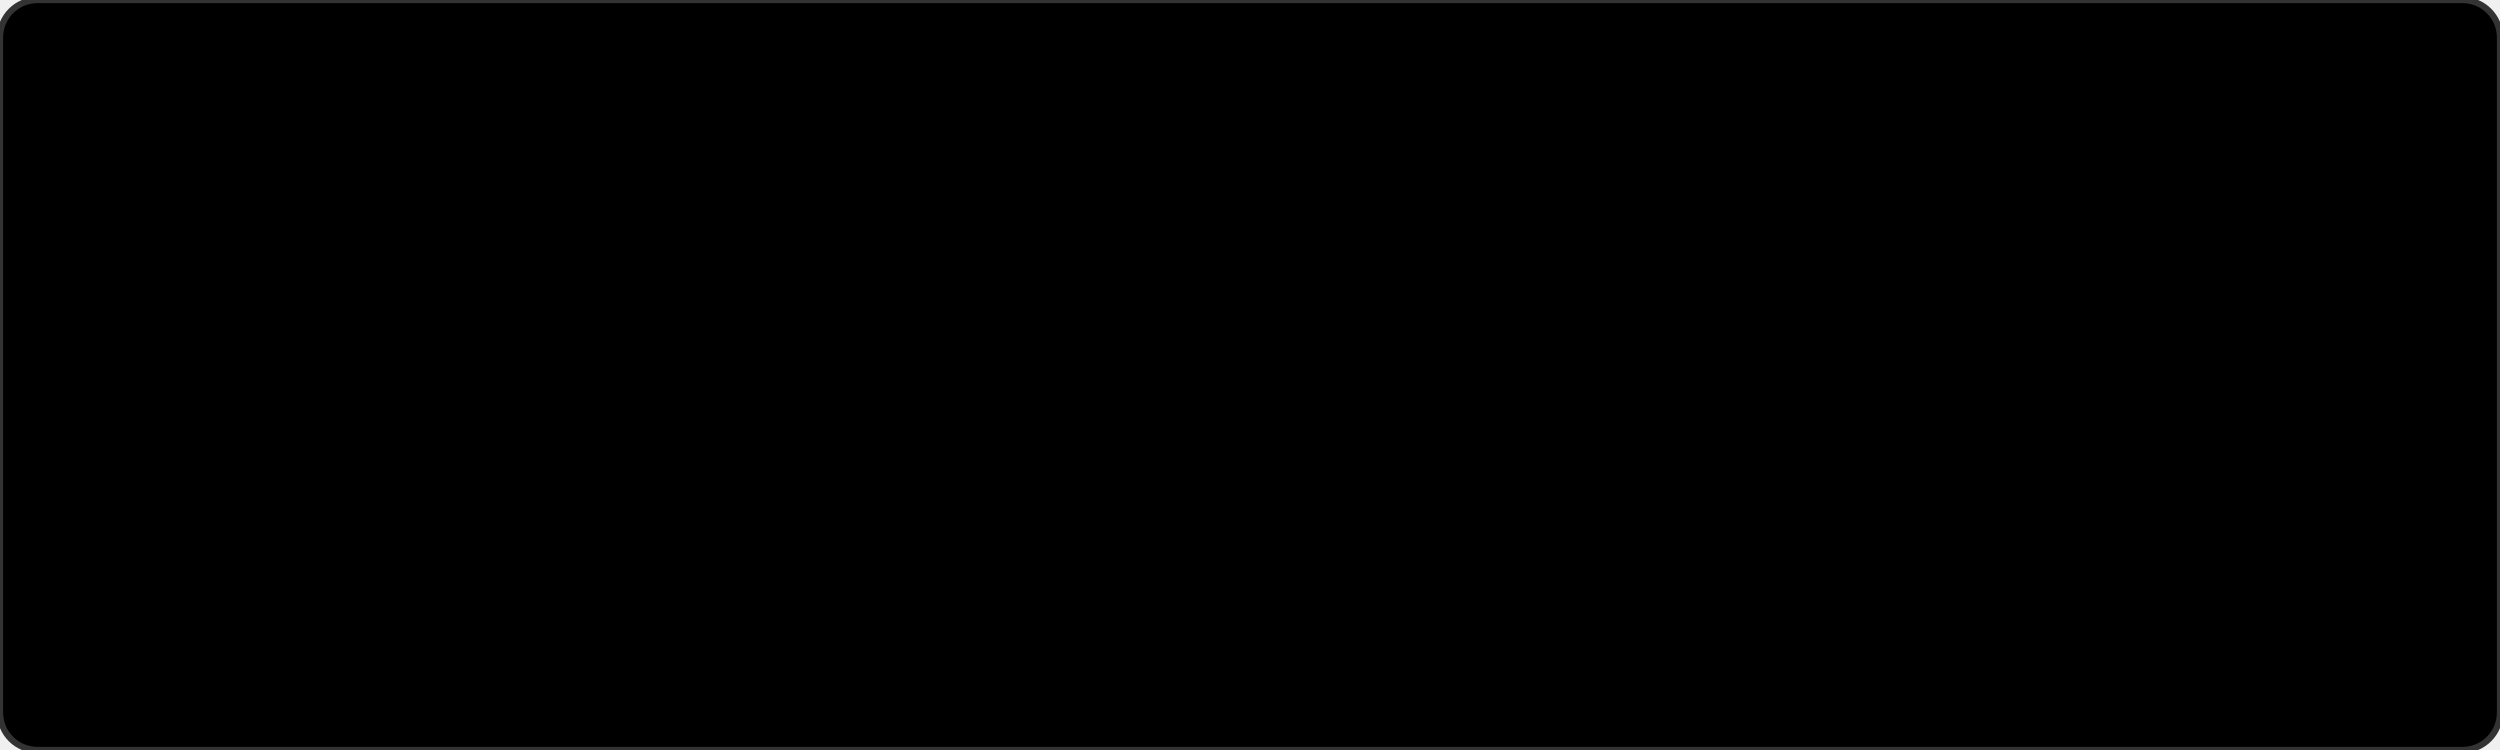
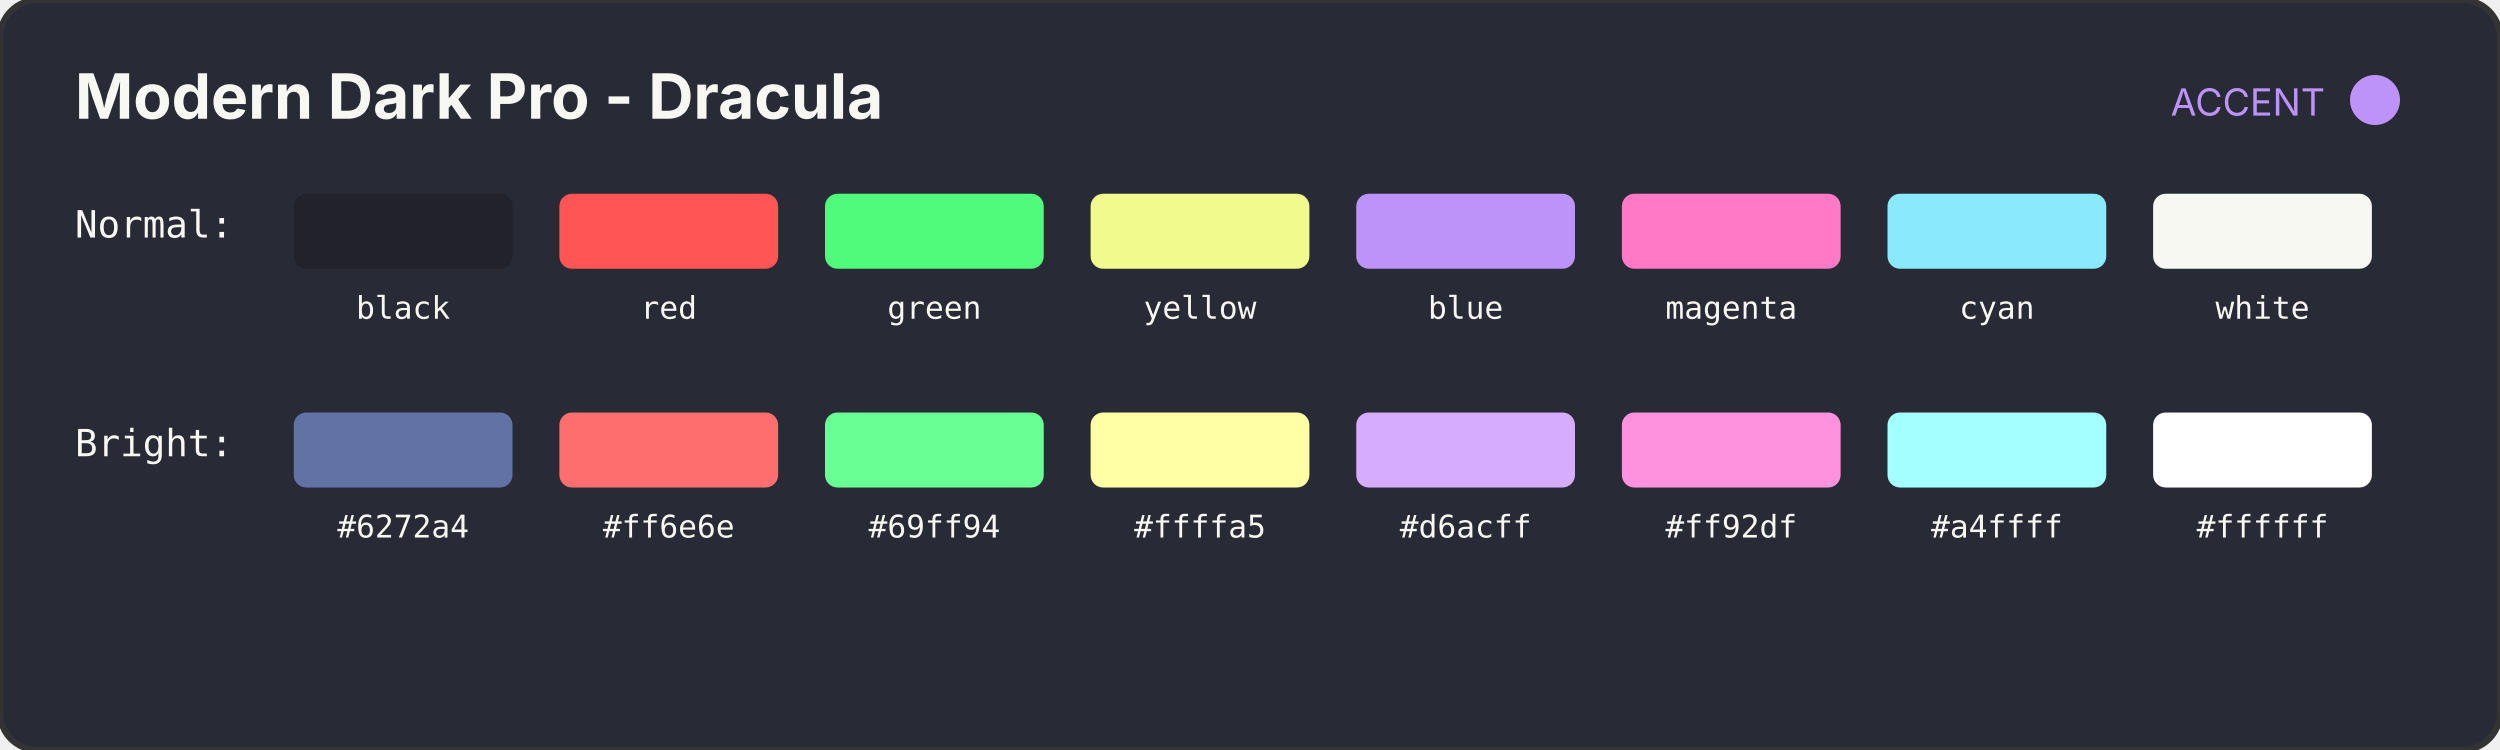
<svg xmlns="http://www.w3.org/2000/svg" viewBox="0 0 800 240" width="800" height="240">
-   <rect width="800" height="240" rx="12" fill=" " stroke="#333333" stroke-width="2" />
-   <text x="24" y="38" font-family="system-ui, -apple-system, sans-serif" font-size="20" font-weight="bold" fill=" ">Modern Dark Pro - Dracula</text>
-   <circle cx="760" cy="32" r="8" fill=" " />
-   <text x="744" y="37" font-family="system-ui, -apple-system, sans-serif" font-size="12" fill=" " text-anchor="end">ACCENT</text>
+   <rect width="800" height="240" rx="12" fill="#282a36" stroke="#333333" stroke-width="2" />
+   <text x="24" y="38" font-family="system-ui, -apple-system, sans-serif" font-size="20" font-weight="bold" fill="#f8f8f2">Modern Dark Pro - Dracula</text>
+   <circle cx="760" cy="32" r="8" fill="#bd93f9" />
+   <text x="744" y="37" font-family="system-ui, -apple-system, sans-serif" font-size="12" fill="#bd93f9" text-anchor="end">ACCENT</text>
  <g transform="translate(24, 60)">
-     <text x="0" y="16" font-family="monospace" font-size="12" fill=" ">Normal:</text>
-     <rect x="70" y="2" width="70" height="24" rx="4" fill=" " />
-     <text x="105" y="42" font-family="monospace" font-size="10" fill=" " text-anchor="middle">black</text>
-     <rect x="155" y="2" width="70" height="24" rx="4" fill=" " />
-     <text x="190" y="42" font-family="monospace" font-size="10" fill=" " text-anchor="middle">red</text>
-     <rect x="240" y="2" width="70" height="24" rx="4" fill=" " />
-     <text x="275" y="42" font-family="monospace" font-size="10" fill=" " text-anchor="middle">green</text>
-     <rect x="325" y="2" width="70" height="24" rx="4" fill=" " />
-     <text x="360" y="42" font-family="monospace" font-size="10" fill=" " text-anchor="middle">yellow</text>
-     <rect x="410" y="2" width="70" height="24" rx="4" fill=" " />
-     <text x="445" y="42" font-family="monospace" font-size="10" fill=" " text-anchor="middle">blue</text>
-     <rect x="495" y="2" width="70" height="24" rx="4" fill=" " />
-     <text x="530" y="42" font-family="monospace" font-size="10" fill=" " text-anchor="middle">magenta</text>
-     <rect x="580" y="2" width="70" height="24" rx="4" fill=" " />
-     <text x="615" y="42" font-family="monospace" font-size="10" fill=" " text-anchor="middle">cyan</text>
-     <rect x="665" y="2" width="70" height="24" rx="4" fill=" " />
-     <text x="700" y="42" font-family="monospace" font-size="10" fill=" " text-anchor="middle">white</text>
+     <text x="0" y="16" font-family="monospace" font-size="12" fill="#f8f8f2">Normal:</text>
+     <rect x="70" y="2" width="70" height="24" rx="4" fill="#21222c" />
+     <text x="105" y="42" font-family="monospace" font-size="10" fill="#f8f8f2" text-anchor="middle">black</text>
+     <rect x="155" y="2" width="70" height="24" rx="4" fill="#ff5555" />
+     <text x="190" y="42" font-family="monospace" font-size="10" fill="#f8f8f2" text-anchor="middle">red</text>
+     <rect x="240" y="2" width="70" height="24" rx="4" fill="#50fa7b" />
+     <text x="275" y="42" font-family="monospace" font-size="10" fill="#f8f8f2" text-anchor="middle">green</text>
+     <rect x="325" y="2" width="70" height="24" rx="4" fill="#f1fa8c" />
+     <text x="360" y="42" font-family="monospace" font-size="10" fill="#f8f8f2" text-anchor="middle">yellow</text>
+     <rect x="410" y="2" width="70" height="24" rx="4" fill="#bd93f9" />
+     <text x="445" y="42" font-family="monospace" font-size="10" fill="#f8f8f2" text-anchor="middle">blue</text>
+     <rect x="495" y="2" width="70" height="24" rx="4" fill="#ff79c6" />
+     <text x="530" y="42" font-family="monospace" font-size="10" fill="#f8f8f2" text-anchor="middle">magenta</text>
+     <rect x="580" y="2" width="70" height="24" rx="4" fill="#8be9fd" />
+     <text x="615" y="42" font-family="monospace" font-size="10" fill="#f8f8f2" text-anchor="middle">cyan</text>
+     <rect x="665" y="2" width="70" height="24" rx="4" fill="#f8f8f2" />
+     <text x="700" y="42" font-family="monospace" font-size="10" fill="#f8f8f2" text-anchor="middle">white</text>
  </g>
  <g transform="translate(24, 130)">
-     <text x="0" y="16" font-family="monospace" font-size="12" fill=" ">Bright:</text>
-     <rect x="70" y="2" width="70" height="24" rx="4" fill=" " />
-     <text x="105" y="42" font-family="monospace" font-size="10" fill=" " text-anchor="middle"> </text>
-     <rect x="155" y="2" width="70" height="24" rx="4" fill=" " />
-     <text x="190" y="42" font-family="monospace" font-size="10" fill=" " text-anchor="middle"> </text>
-     <rect x="240" y="2" width="70" height="24" rx="4" fill=" " />
-     <text x="275" y="42" font-family="monospace" font-size="10" fill=" " text-anchor="middle"> </text>
-     <rect x="325" y="2" width="70" height="24" rx="4" fill=" " />
-     <text x="360" y="42" font-family="monospace" font-size="10" fill=" " text-anchor="middle"> </text>
-     <rect x="410" y="2" width="70" height="24" rx="4" fill=" " />
-     <text x="445" y="42" font-family="monospace" font-size="10" fill=" " text-anchor="middle"> </text>
-     <rect x="495" y="2" width="70" height="24" rx="4" fill=" " />
-     <text x="530" y="42" font-family="monospace" font-size="10" fill=" " text-anchor="middle"> </text>
-     <rect x="580" y="2" width="70" height="24" rx="4" fill=" " />
-     <text x="615" y="42" font-family="monospace" font-size="10" fill=" " text-anchor="middle"> </text>
-     <rect x="665" y="2" width="70" height="24" rx="4" fill=" " />
-     <text x="700" y="42" font-family="monospace" font-size="10" fill=" " text-anchor="middle"> </text>
+     <text x="0" y="16" font-family="monospace" font-size="12" fill="#f8f8f2">Bright:</text>
+     <rect x="70" y="2" width="70" height="24" rx="4" fill="#6272a4" />
+     <text x="105" y="42" font-family="monospace" font-size="10" fill="#f8f8f2" text-anchor="middle">#6272a4</text>
+     <rect x="155" y="2" width="70" height="24" rx="4" fill="#ff6e6e" />
+     <text x="190" y="42" font-family="monospace" font-size="10" fill="#f8f8f2" text-anchor="middle">#ff6e6e</text>
+     <rect x="240" y="2" width="70" height="24" rx="4" fill="#69ff94" />
+     <text x="275" y="42" font-family="monospace" font-size="10" fill="#f8f8f2" text-anchor="middle">#69ff94</text>
+     <rect x="325" y="2" width="70" height="24" rx="4" fill="#ffffa5" />
+     <text x="360" y="42" font-family="monospace" font-size="10" fill="#f8f8f2" text-anchor="middle">#ffffa5</text>
+     <rect x="410" y="2" width="70" height="24" rx="4" fill="#d6acff" />
+     <text x="445" y="42" font-family="monospace" font-size="10" fill="#f8f8f2" text-anchor="middle">#d6acff</text>
+     <rect x="495" y="2" width="70" height="24" rx="4" fill="#ff92df" />
+     <text x="530" y="42" font-family="monospace" font-size="10" fill="#f8f8f2" text-anchor="middle">#ff92df</text>
+     <rect x="580" y="2" width="70" height="24" rx="4" fill="#a4ffff" />
+     <text x="615" y="42" font-family="monospace" font-size="10" fill="#f8f8f2" text-anchor="middle">#a4ffff</text>
+     <rect x="665" y="2" width="70" height="24" rx="4" fill="#ffffff" />
+     <text x="700" y="42" font-family="monospace" font-size="10" fill="#f8f8f2" text-anchor="middle">#ffffff</text>
  </g>
</svg>
